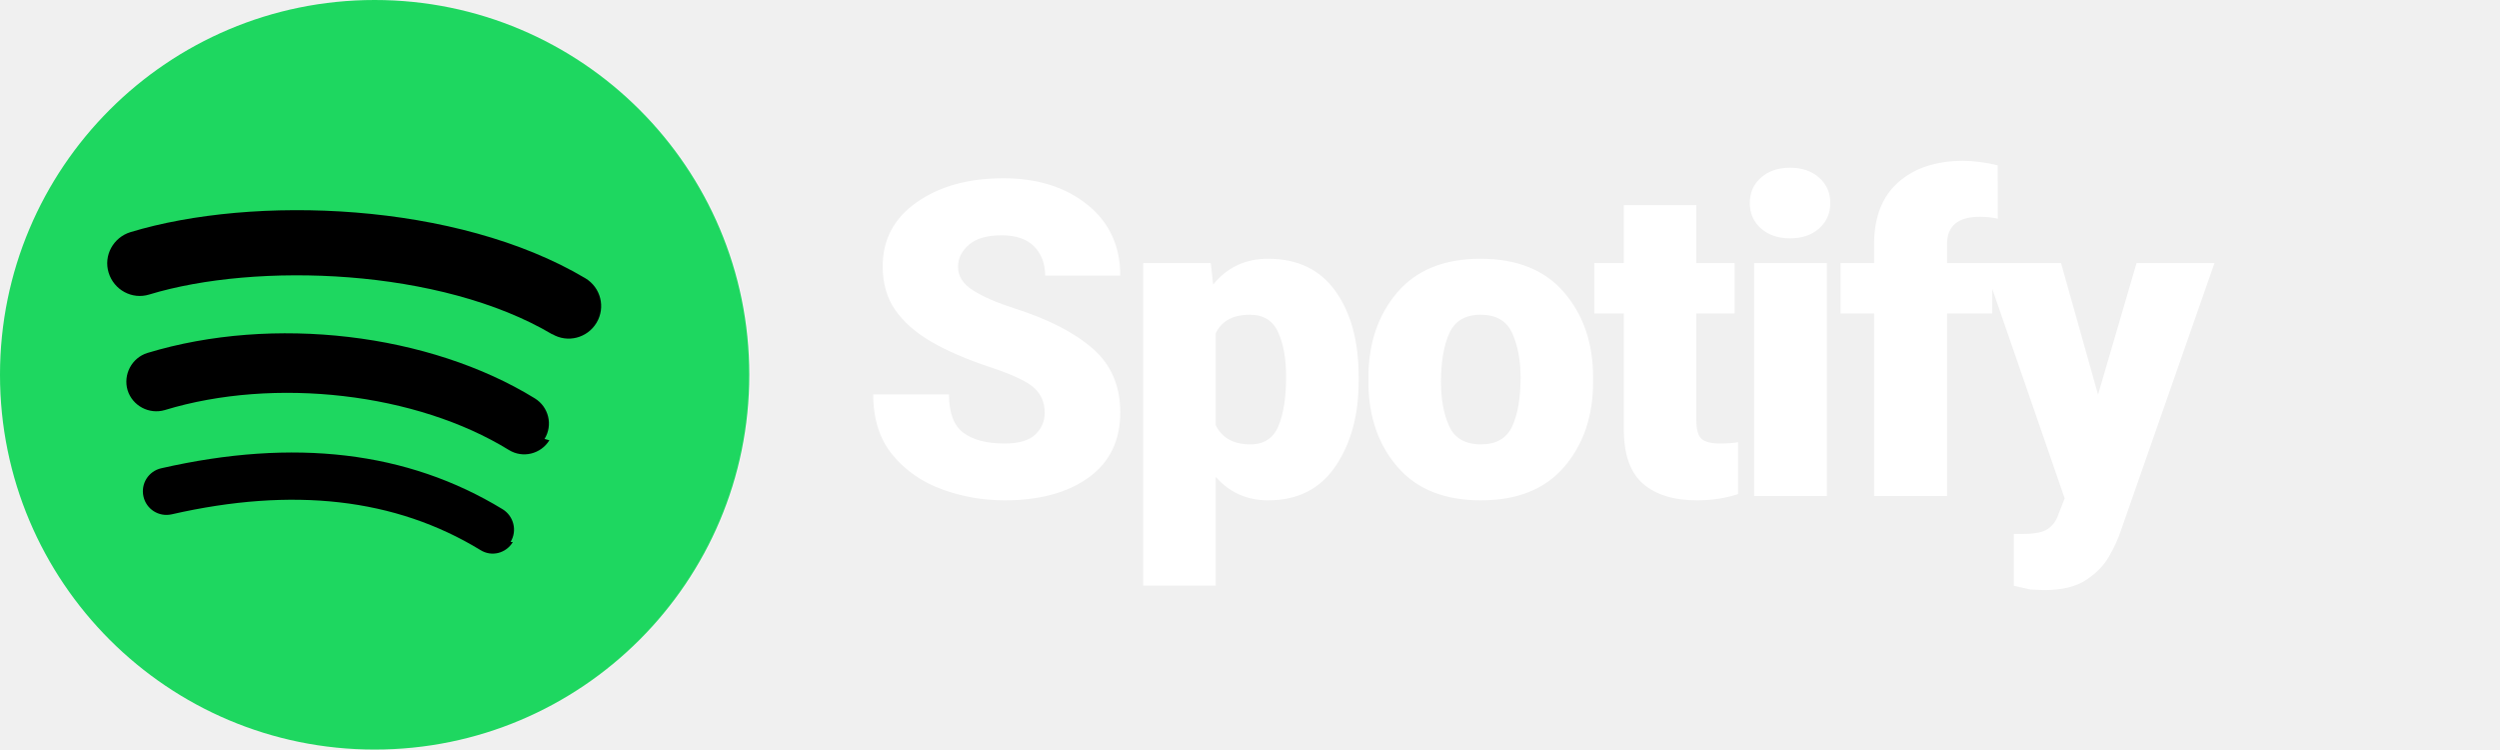
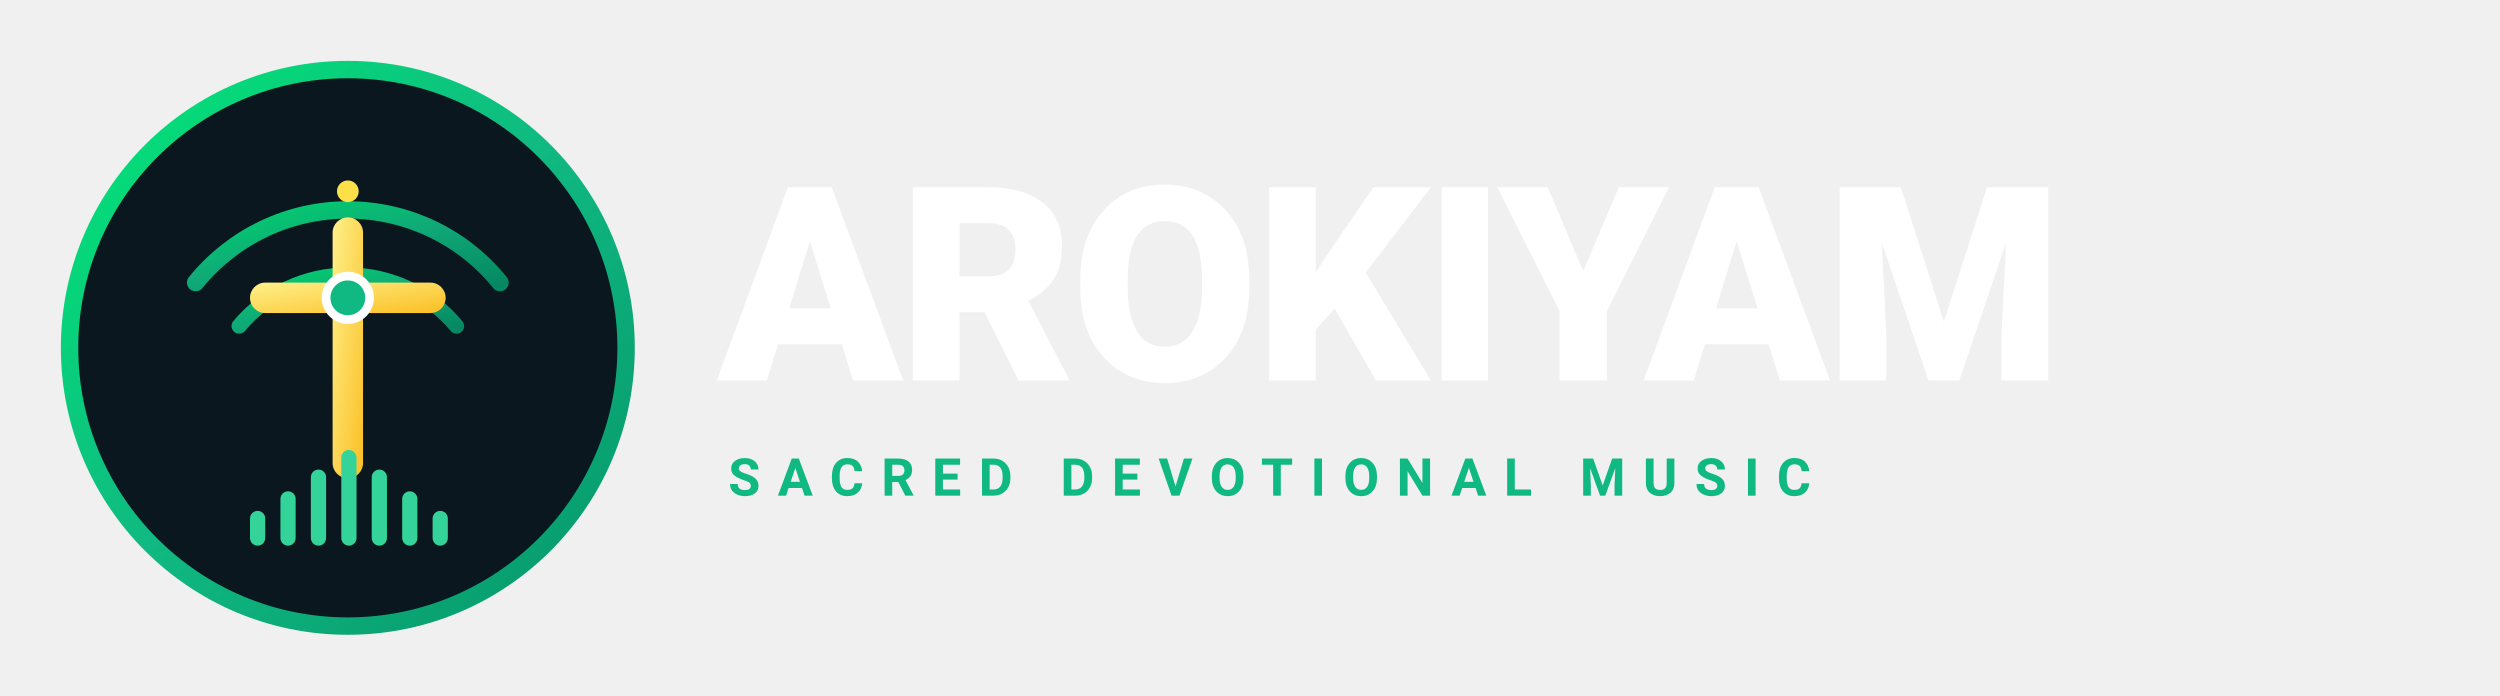
- <svg xmlns="http://www.w3.org/2000/svg" viewBox="0 0 1134 340" width="100%" height="100%">
-   <path fill="#1ed760" d="M 170 340 C 76.1 340 0 263.9 0 170 C 0 76.1 76.1 0 170 0 C 263.9 0 340 76.1 340 170 C 340 263.9 263.9 340 170 340 Z" />
-   <path fill="#000000" d="M 232.7 245.9 C 229.6 251 223.1 252.7 218 249.5 C 179.3 225.9 132.7 220.8 77.9 233.3 C 72.1 234.6 66.4 231 65.1 225.2 C 63.8 219.4 67.4 213.7 73.2 212.4 C 133.3 198.7 184.8 204.6 228.1 231 C 233.1 234.1 234.8 240.7 231.7 245.8 L 232.7 245.9 Z M 249.3 199.7 C 245.4 206 237.2 208 230.9 204.1 C 189 178.3 124.7 170.8 74.8 186 C 67.7 188.1 60.1 184.1 57.9 177 C 55.8 169.9 59.8 162.3 66.9 160.1 C 123.9 142.8 194.8 151.2 242.7 180.7 C 249 184.6 251 192.8 247.1 199.1 L 249.3 199.7 Z M 250.7 151.7 C 200 121.6 116.3 118.8 67.7 133.6 C 59.9 136 51.7 131.5 49.3 123.7 C 46.9 115.9 51.4 107.7 59.2 105.3 C 114.9 88.4 207.2 91.5 265.6 126.2 C 272.6 130.4 274.9 139.4 270.7 146.4 C 266.5 153.4 257.5 155.7 250.5 151.5 L 250.7 151.7 Z" />
-   <text x="390" y="225" font-family="'Plus Jakarta Sans', -apple-system, BlinkMacSystemFont, 'Segoe UI', Roboto, Helvetica, Arial, sans-serif" font-size="200" font-weight="800" fill="#ffffff" letter-spacing="-6">Spotify</text>
+ <svg xmlns="http://www.w3.org/2000/svg" viewBox="0 0 1150 320" width="100%" height="100%">
+   <defs>
+     <linearGradient id="spLgGrad" x1="0%" y1="0%" x2="100%" y2="100%">
+       <stop offset="0%" stop-color="#00e676" />
+       <stop offset="50%" stop-color="#10b981" />
+       <stop offset="100%" stop-color="#059669" />
+     </linearGradient>
+     <linearGradient id="spLgGold" x1="0%" y1="0%" x2="100%" y2="100%">
+       <stop offset="0%" stop-color="#fef08a" />
+       <stop offset="100%" stop-color="#fbbf24" />
+     </linearGradient>
+   </defs>
+   <g transform="translate(30, 30)">
+     <circle cx="130" cy="130" r="128" fill="#0b171f" stroke="url(#spLgGrad)" stroke-width="8" />
+     <g stroke="url(#spLgGrad)" stroke-linecap="round" opacity="0.9">
+       <path d="M 60 100 A 90 90 0 0 1 200 100" fill="none" stroke-width="8" />
+       <path d="M 80 120 A 65 65 0 0 1 180 120" fill="none" stroke-width="7" />
+     </g>
+     <rect x="123" y="70" width="14" height="120" rx="7" fill="url(#spLgGold)" />
+     <rect x="85" y="100" width="90" height="14" rx="7" fill="url(#spLgGold)" />
+     <circle cx="130" cy="107" r="12" fill="#ffffff" />
+     <circle cx="130" cy="107" r="8" fill="#10b981" />
+     <circle cx="130" cy="58" r="5" fill="#fde047" />
+     <g fill="#34d399">
+       <rect x="85" y="205" width="7" height="16" rx="3.5" />
+       <rect x="99" y="196" width="7" height="25" rx="3.5" />
+       <rect x="113" y="186" width="7" height="35" rx="3.5" />
+       <rect x="127" y="177" width="7" height="44" rx="3.5" />
+       <rect x="141" y="186" width="7" height="35" rx="3.5" />
+       <rect x="155" y="196" width="7" height="25" rx="3.5" />
+       <rect x="169" y="205" width="7" height="16" rx="3.5" />
+     </g>
+   </g>
+   <g transform="translate(330, 0)">
+     <text x="0" y="175" font-family="'Plus Jakarta Sans', -apple-system, BlinkMacSystemFont, 'Segoe UI', Roboto, Helvetica, Arial, sans-serif" font-size="125" font-weight="900" fill="#ffffff" letter-spacing="-2">
+       AROKIYAM
+     </text>
+     <text x="5" y="228" font-family="'Plus Jakarta Sans', -apple-system, BlinkMacSystemFont, 'Segoe UI', Roboto, Helvetica, Arial, sans-serif" font-size="24" font-weight="700" fill="#10b981" letter-spacing="8">
+       SACRED DEVOTIONAL MUSIC
+     </text>
+   </g>
</svg>
